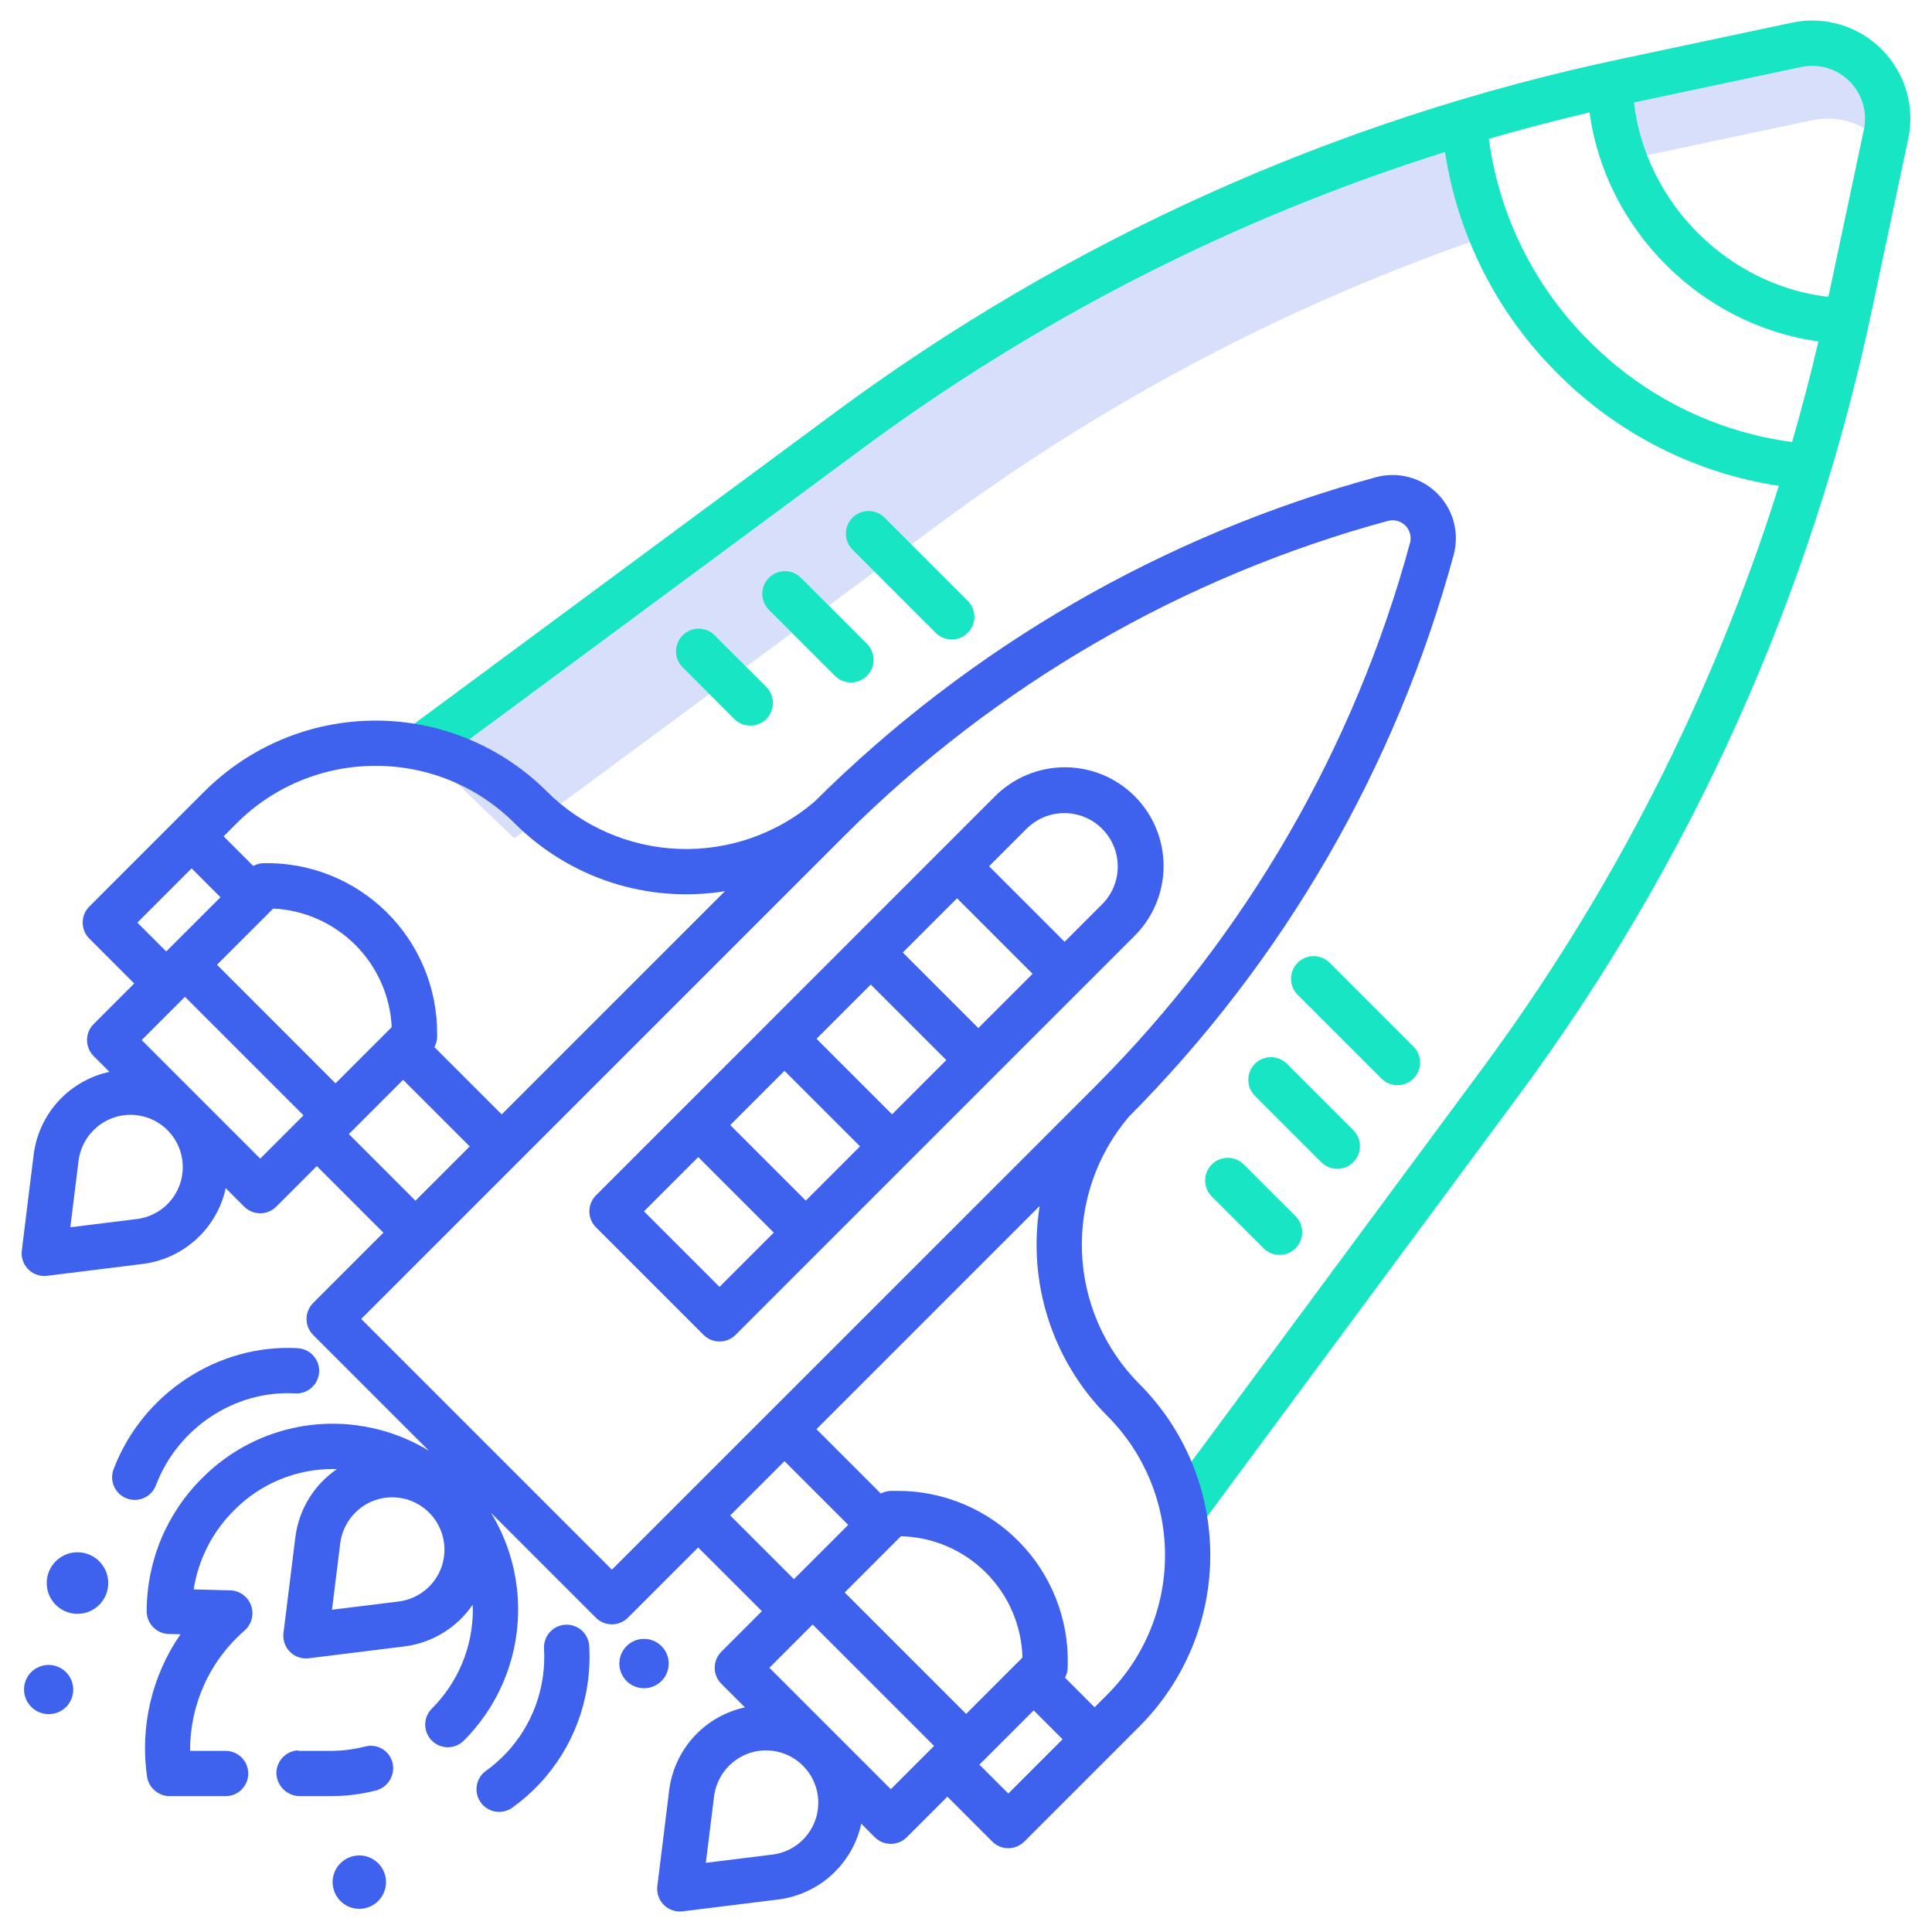
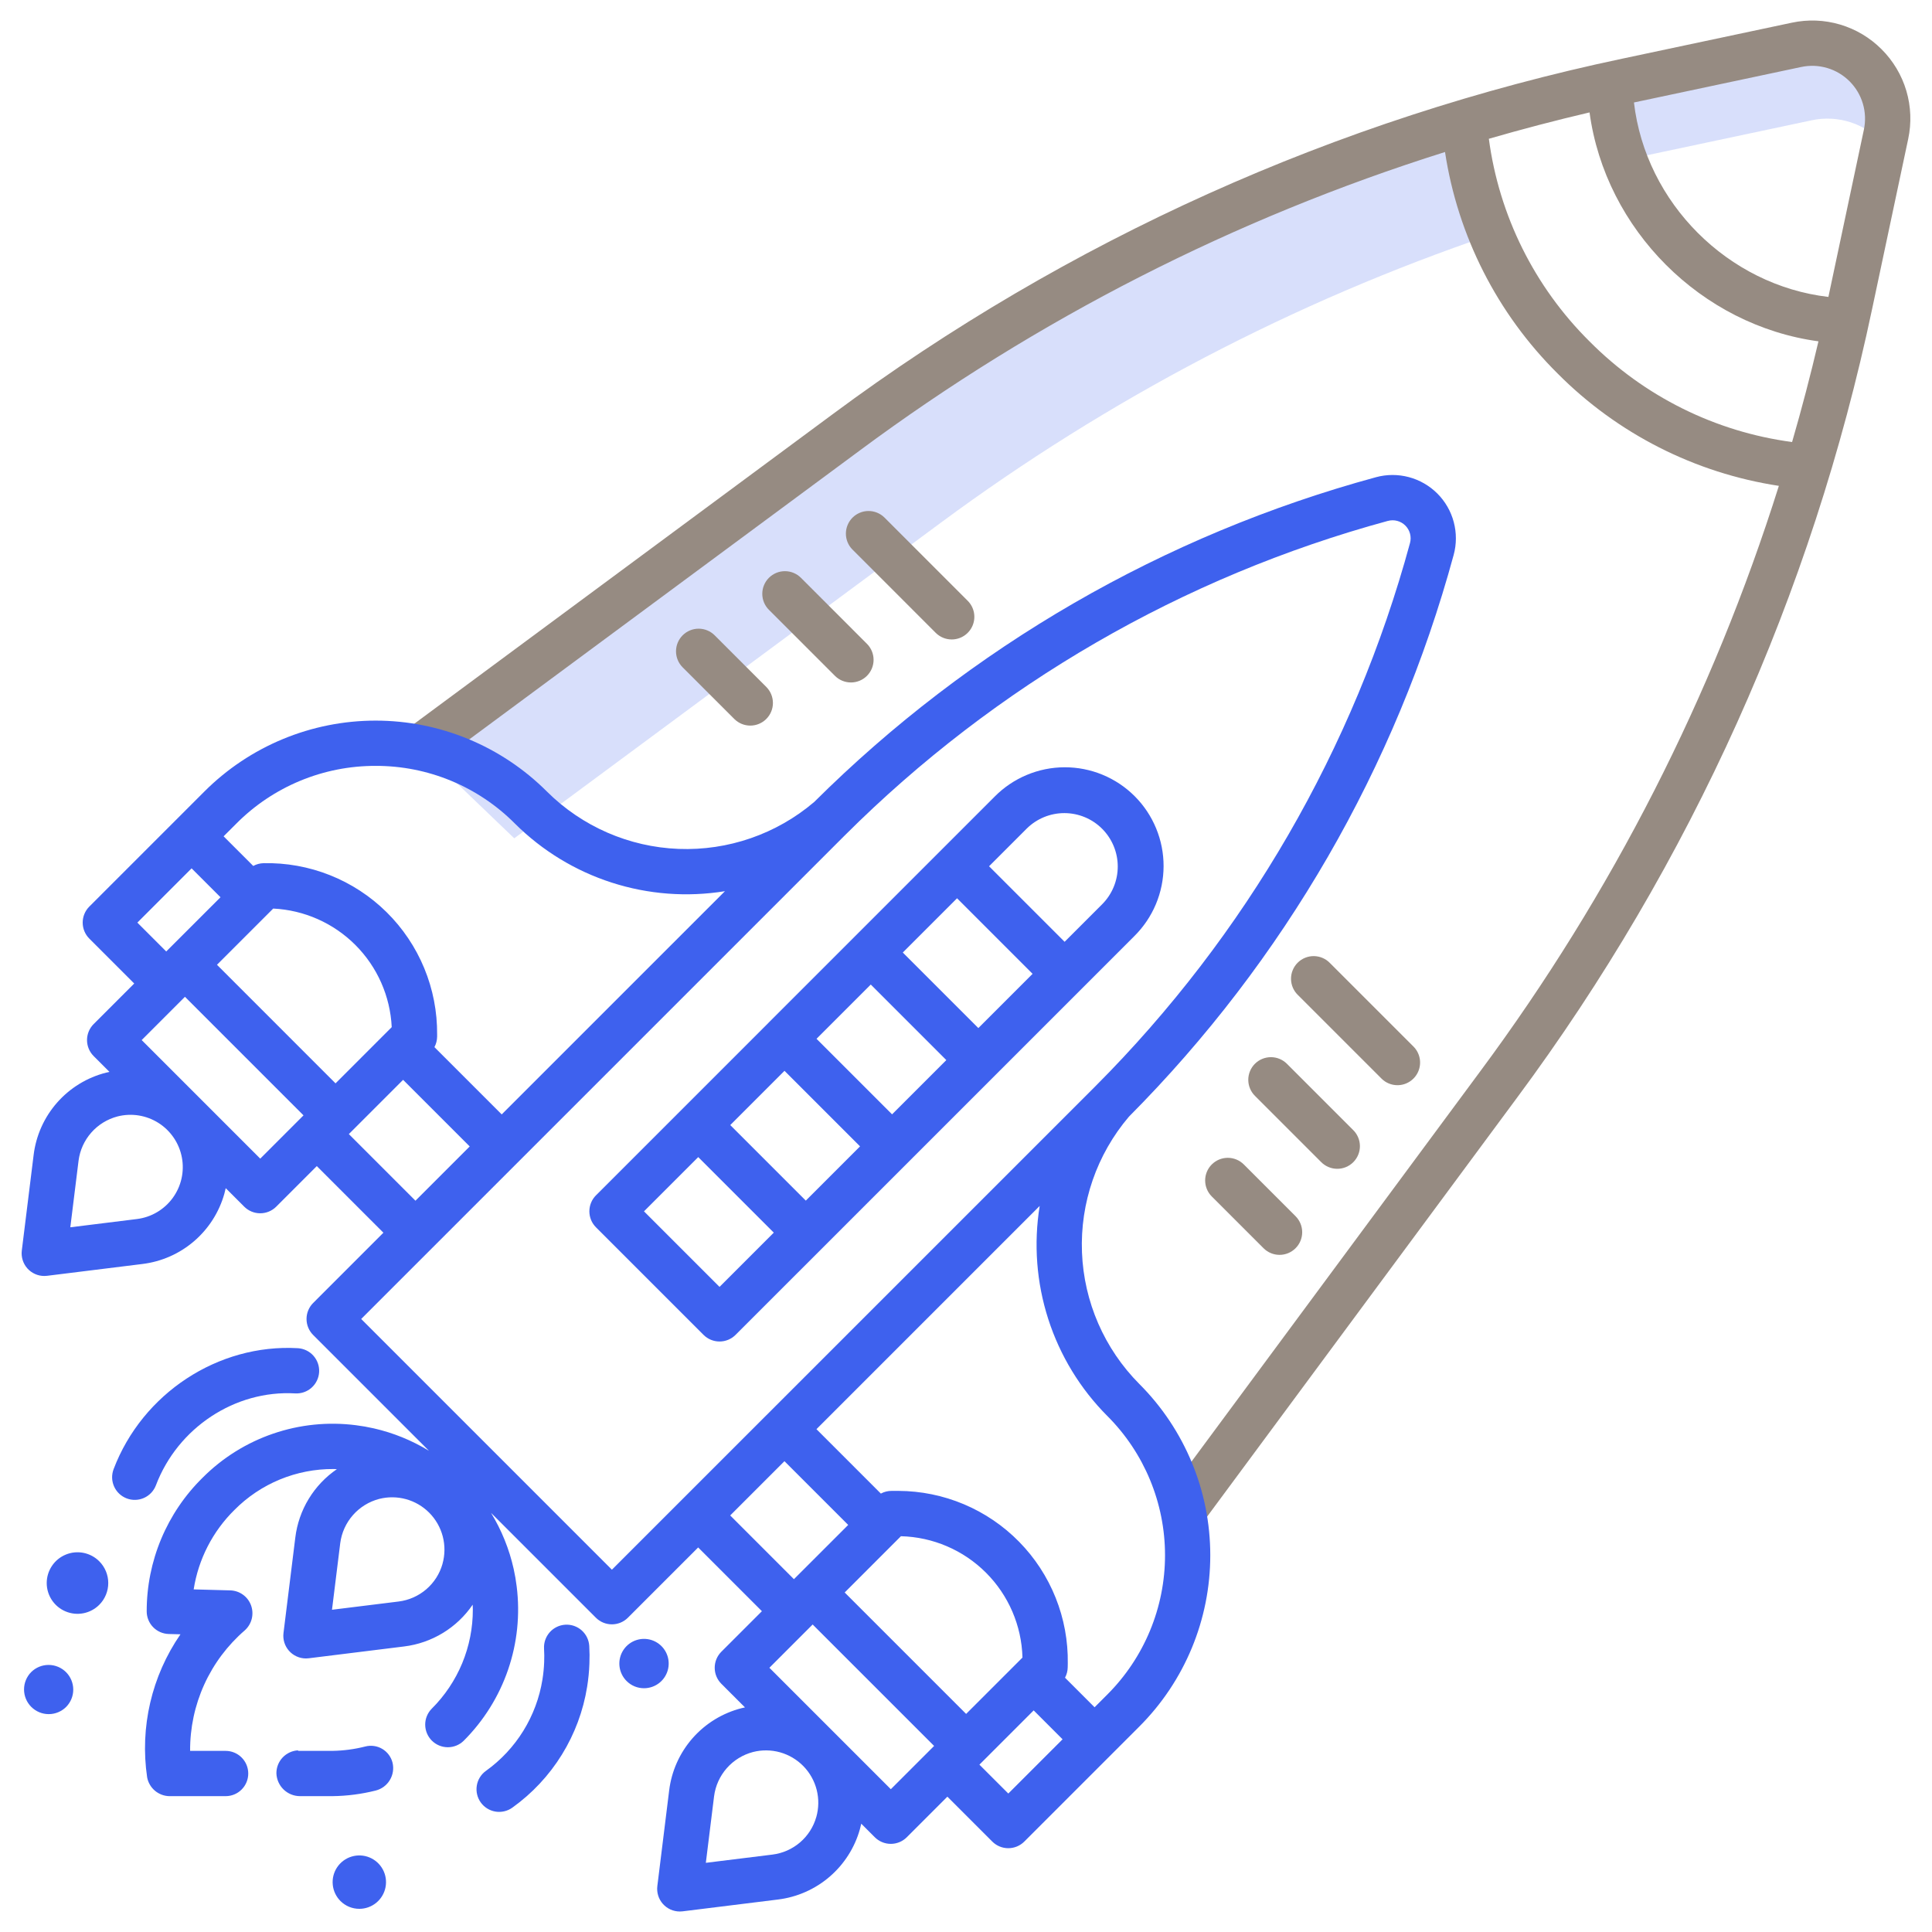
<svg xmlns="http://www.w3.org/2000/svg" viewBox="0 0 144 144" fill="none">
-   <path d="M109.147 9.129C92.574 14.117 76.987 21.93 63.072 32.223L31.297 55.733L38.328 62.483L70.104 38.973C82.593 29.735 96.438 22.49 111.146 17.494C110.037 14.831 109.362 12.007 109.147 9.129V9.129Z" fill="#3E61EE" fill-opacity="0.2" />
-   <path d="M121.12 11.97L121.111 11.928C121.539 11.829 121.969 11.736 122.397 11.646L135.028 8.966C136.004 8.756 137.018 8.81 137.966 9.124C138.913 9.438 139.76 10 140.417 10.751L140.574 10.012C140.769 9.095 140.731 8.144 140.465 7.245C140.199 6.347 139.712 5.529 139.049 4.866C138.386 4.203 137.568 3.716 136.669 3.45C135.771 3.184 134.82 3.146 133.903 3.341L121.272 6.021C120.844 6.111 120.414 6.204 119.986 6.303L119.995 6.345C120.055 8.284 120.436 10.2 121.122 12.015C121.122 12 121.12 11.985 121.12 11.97V11.97Z" fill="#3E61EE" fill-opacity="0.2" />
+   <path d="M109.147 9.13C92.574 14.118 76.987 21.93 63.073 32.223L31.297 55.733L38.329 62.483L70.104 38.973C82.593 29.736 96.438 22.49 111.147 17.494C110.037 14.831 109.362 12.007 109.147 9.13Z" fill="#3E61EE" fill-opacity="0.2" />
+   <path d="M121.12 11.97L121.112 11.928C121.539 11.83 121.97 11.737 122.397 11.647L135.028 8.967C136.004 8.756 137.018 8.811 137.966 9.125C138.914 9.438 139.76 10 140.418 10.752L140.574 10.013C140.769 9.096 140.732 8.145 140.465 7.246C140.199 6.347 139.712 5.529 139.05 4.866C138.387 4.203 137.569 3.717 136.67 3.45C135.771 3.184 134.82 3.147 133.903 3.342L121.272 6.022C120.845 6.112 120.414 6.205 119.987 6.303L119.995 6.345C120.055 8.285 120.436 10.201 121.123 12.015C121.122 12 121.121 11.986 121.12 11.97Z" fill="#3E61EE" fill-opacity="0.2" />
  <path d="M63.709 69.803L57.281 76.231V76.233L44.422 89.092C44.105 89.408 43.928 89.838 43.928 90.285C43.928 90.733 44.105 91.162 44.422 91.478L52.438 99.494C52.754 99.81 53.183 99.988 53.631 99.988C54.078 99.988 54.508 99.81 54.824 99.494L84.541 69.778C85.23 69.096 85.779 68.285 86.154 67.391C86.529 66.496 86.724 65.537 86.727 64.567C86.73 63.597 86.541 62.636 86.171 61.74C85.801 60.843 85.258 60.029 84.572 59.343C83.886 58.657 83.072 58.114 82.175 57.744C81.279 57.374 80.318 57.186 79.348 57.188C78.379 57.191 77.419 57.386 76.525 57.761C75.63 58.136 74.819 58.685 74.137 59.374L63.71 69.801L63.709 69.803ZM71.333 66.952L76.963 72.583L72.92 76.626L67.289 70.996L71.333 66.952ZM70.533 79.013L66.49 83.056L60.859 77.426L64.903 73.382L70.533 79.013ZM60.06 89.487L54.429 83.856L58.471 79.812L64.102 85.443L60.06 89.487ZM53.63 95.917L47.999 90.286L52.042 86.243L57.673 91.873L53.63 95.917ZM76.523 61.761C77.271 61.019 78.282 60.603 79.336 60.604C80.389 60.606 81.4 61.025 82.144 61.77C82.89 62.516 83.309 63.526 83.311 64.579C83.312 65.633 82.897 66.644 82.154 67.392L79.35 70.196L73.719 64.566L76.523 61.761Z" fill="#3E61EE" />
-   <path d="M29.257 131.384C29.204 131.17 29.109 130.969 28.978 130.792C28.847 130.616 28.682 130.467 28.493 130.354C28.303 130.242 28.094 130.168 27.876 130.137C27.658 130.106 27.436 130.119 27.223 130.174C26.422 130.378 25.601 130.487 24.775 130.5H22.218V130.461C21.781 130.484 21.369 130.673 21.067 130.991C20.766 131.309 20.599 131.73 20.6 132.168C20.614 132.625 20.806 133.058 21.134 133.376C21.461 133.694 21.899 133.873 22.356 133.875H24.775C25.866 133.862 26.951 133.722 28.009 133.456C28.447 133.343 28.823 133.062 29.056 132.675C29.29 132.287 29.362 131.824 29.257 131.384V131.384Z" fill="#3E61EE" />
-   <path d="M43.761 125.716C43.853 125.151 43.909 124.581 43.93 124.009C43.949 123.572 43.945 123.126 43.919 122.682C43.906 122.461 43.849 122.244 43.753 122.045C43.656 121.845 43.521 121.667 43.356 121.519C43.19 121.372 42.997 121.259 42.788 121.186C42.578 121.113 42.357 121.083 42.136 121.096C41.914 121.109 41.698 121.165 41.498 121.262C41.299 121.358 41.12 121.493 40.973 121.659C40.826 121.824 40.713 122.017 40.64 122.227C40.567 122.436 40.536 122.658 40.549 122.879C40.569 123.212 40.572 123.547 40.558 123.881C40.542 124.315 40.499 124.749 40.43 125.179C40.213 126.536 39.728 127.837 39.005 129.007C38.282 130.176 37.334 131.19 36.216 131.991C36.036 132.12 35.883 132.284 35.767 132.472C35.65 132.661 35.572 132.87 35.536 133.089C35.501 133.308 35.509 133.532 35.56 133.747C35.611 133.963 35.703 134.166 35.833 134.346C35.962 134.526 36.126 134.679 36.315 134.795C36.503 134.912 36.713 134.99 36.931 135.026C37.15 135.061 37.374 135.053 37.589 135.002C37.805 134.952 38.009 134.859 38.188 134.729C39.667 133.67 40.921 132.328 41.878 130.781C42.834 129.234 43.475 127.512 43.761 125.716V125.716Z" fill="#3E61EE" />
-   <path d="M11.622 110.705C13.249 106.418 17.513 103.598 22.005 103.856C22.452 103.882 22.89 103.729 23.224 103.431C23.558 103.133 23.76 102.714 23.786 102.267C23.811 101.82 23.658 101.382 23.36 101.048C23.062 100.714 22.643 100.512 22.197 100.487C16.253 100.149 10.611 103.858 8.466 109.507C8.388 109.714 8.351 109.935 8.357 110.156C8.364 110.378 8.414 110.596 8.505 110.798C8.596 111 8.726 111.182 8.887 111.334C9.048 111.486 9.238 111.605 9.445 111.684C9.652 111.762 9.873 111.799 10.094 111.793C10.316 111.786 10.534 111.736 10.736 111.645C10.938 111.554 11.12 111.424 11.272 111.263C11.424 111.102 11.543 110.912 11.622 110.705V110.705Z" fill="#3E61EE" />
-   <path d="M26.781 142.273C27.241 142.273 27.687 142.113 28.043 141.821C28.399 141.529 28.643 141.122 28.733 140.671C28.822 140.219 28.753 139.751 28.536 139.345C28.319 138.939 27.967 138.62 27.542 138.444C27.117 138.268 26.643 138.245 26.203 138.379C25.762 138.513 25.382 138.795 25.126 139.178C24.87 139.561 24.755 140.02 24.801 140.479C24.846 140.937 25.049 141.365 25.375 141.69C25.559 141.875 25.778 142.022 26.02 142.122C26.261 142.222 26.52 142.273 26.781 142.273V142.273Z" fill="#3E61EE" />
-   <path d="M7.398 116.37C7.078 116.049 6.669 115.83 6.224 115.742C5.779 115.653 5.318 115.699 4.899 115.872C4.479 116.046 4.121 116.34 3.869 116.717C3.617 117.094 3.482 117.538 3.482 117.992C3.482 118.445 3.617 118.889 3.869 119.266C4.121 119.643 4.479 119.937 4.899 120.111C5.318 120.285 5.779 120.33 6.224 120.241C6.669 120.153 7.078 119.934 7.398 119.614C7.828 119.183 8.069 118.6 8.069 117.992C8.069 117.384 7.828 116.8 7.398 116.37V116.37Z" fill="#3E61EE" />
-   <path d="M2.331 124.622C1.986 124.967 1.792 125.434 1.792 125.922C1.792 126.41 1.986 126.878 2.331 127.223C2.676 127.568 3.143 127.761 3.631 127.761C4.119 127.761 4.587 127.568 4.932 127.223L4.935 127.22C5.274 126.873 5.462 126.407 5.459 125.922C5.456 125.438 5.262 124.974 4.919 124.631C4.576 124.289 4.112 124.096 3.627 124.094C3.142 124.092 2.676 124.282 2.331 124.622V124.622Z" fill="#3E61EE" />
-   <path d="M48.001 125.831C48.427 125.831 48.839 125.684 49.168 125.413C49.497 125.143 49.722 124.768 49.805 124.35C49.888 123.933 49.824 123.5 49.623 123.124C49.422 122.749 49.097 122.455 48.704 122.292C48.311 122.13 47.873 122.109 47.466 122.232C47.059 122.356 46.707 122.617 46.471 122.971C46.235 123.326 46.129 123.75 46.171 124.174C46.213 124.597 46.401 124.993 46.702 125.294C46.873 125.465 47.075 125.6 47.298 125.692C47.521 125.785 47.76 125.832 48.001 125.831V125.831Z" fill="#3E61EE" />
-   <path d="M140.243 3.673C139.382 2.81 138.319 2.176 137.151 1.83C135.982 1.483 134.745 1.436 133.554 1.691L120.922 4.371C99.624 8.858 79.547 17.897 62.069 30.867L30.23 54.422L32.238 57.135L64.075 33.582C77.277 23.786 92.022 16.265 107.702 11.33C108.656 17.586 111.595 23.371 116.085 27.83C120.545 32.321 126.329 35.26 132.586 36.213C127.651 51.893 120.131 66.639 110.335 79.84L86.782 111.677L89.495 113.684L113.048 81.847C126.019 64.368 135.057 44.292 139.544 22.994L142.224 10.362C142.48 9.17 142.432 7.934 142.086 6.765C141.74 5.597 141.106 4.534 140.243 3.673V3.673ZM133.572 32.946C127.847 32.184 122.537 29.545 118.472 25.444C114.37 21.378 111.732 16.068 110.969 10.344C113.447 9.627 115.949 8.971 118.475 8.379C119.658 17.114 126.802 24.258 135.536 25.441C134.944 27.967 134.289 30.469 133.572 32.946ZM138.923 9.661L136.277 22.131C128.793 21.262 122.653 15.122 121.785 7.638L134.254 4.992C134.896 4.856 135.562 4.882 136.191 5.069C136.819 5.255 137.392 5.596 137.856 6.06C138.319 6.524 138.66 7.096 138.846 7.725C139.033 8.354 139.059 9.019 138.923 9.661V9.661Z" fill="#17E5C3" />
-   <path d="M90.318 86.791C90.002 87.108 89.824 87.537 89.824 87.984C89.824 88.432 90.002 88.861 90.318 89.178L94.176 93.035C94.493 93.352 94.922 93.53 95.37 93.53C95.817 93.53 96.246 93.352 96.563 93.036C96.879 92.719 97.057 92.29 97.057 91.842C97.057 91.395 96.879 90.966 96.563 90.649L92.705 86.791C92.548 86.635 92.362 86.51 92.158 86.425C91.953 86.341 91.733 86.297 91.512 86.297C91.29 86.297 91.071 86.341 90.866 86.425C90.661 86.51 90.475 86.635 90.318 86.791V86.791Z" fill="#17E5C3" />
-   <path d="M93.533 79.289C93.377 79.446 93.252 79.632 93.168 79.837C93.083 80.041 93.039 80.261 93.039 80.483C93.039 80.704 93.083 80.924 93.168 81.128C93.252 81.333 93.377 81.519 93.533 81.676L98.463 86.606C98.619 86.766 98.805 86.893 99.011 86.981C99.217 87.069 99.438 87.115 99.661 87.116C99.885 87.118 100.106 87.075 100.313 86.99C100.52 86.905 100.708 86.78 100.866 86.622C101.024 86.464 101.149 86.276 101.234 86.069C101.319 85.862 101.362 85.641 101.36 85.417C101.359 85.194 101.313 84.972 101.225 84.767C101.137 84.561 101.01 84.375 100.85 84.219L95.92 79.289C95.603 78.973 95.174 78.795 94.727 78.795C94.279 78.795 93.85 78.973 93.533 79.289V79.289Z" fill="#17E5C3" />
-   <path d="M104.158 80.884C104.492 80.884 104.818 80.785 105.095 80.599C105.373 80.414 105.589 80.15 105.717 79.842C105.844 79.534 105.878 79.195 105.813 78.867C105.748 78.54 105.587 78.239 105.351 78.003L99.135 71.788C98.98 71.624 98.794 71.494 98.587 71.404C98.381 71.314 98.159 71.266 97.933 71.263C97.708 71.26 97.485 71.302 97.276 71.387C97.067 71.472 96.878 71.598 96.719 71.757C96.559 71.916 96.434 72.106 96.349 72.315C96.264 72.523 96.222 72.747 96.225 72.972C96.228 73.197 96.276 73.42 96.366 73.626C96.456 73.832 96.587 74.019 96.75 74.174L102.966 80.389C103.122 80.546 103.308 80.671 103.512 80.755C103.717 80.84 103.936 80.884 104.158 80.884Z" fill="#17E5C3" />
-   <path d="M50.881 47.353C50.565 47.669 50.387 48.098 50.387 48.546C50.387 48.993 50.565 49.423 50.881 49.739L54.739 53.597C55.056 53.909 55.484 54.084 55.929 54.082C56.375 54.08 56.801 53.902 57.116 53.587C57.431 53.272 57.608 52.846 57.61 52.401C57.612 51.956 57.438 51.528 57.125 51.211L53.267 47.353C52.951 47.036 52.522 46.858 52.074 46.858C51.627 46.858 51.197 47.036 50.881 47.353V47.353Z" fill="#17E5C3" />
-   <path d="M57.311 43.066C56.994 43.383 56.816 43.812 56.816 44.259C56.816 44.707 56.994 45.136 57.311 45.452L62.241 50.382C62.558 50.695 62.986 50.869 63.431 50.867C63.876 50.865 64.303 50.687 64.617 50.373C64.932 50.058 65.11 49.631 65.112 49.186C65.113 48.741 64.939 48.313 64.627 47.996L59.697 43.066C59.381 42.75 58.951 42.572 58.504 42.572C58.056 42.572 57.627 42.75 57.311 43.066Z" fill="#17E5C3" />
-   <path d="M70.936 47.662C71.269 47.662 71.596 47.563 71.873 47.377C72.15 47.192 72.367 46.928 72.495 46.62C72.622 46.312 72.656 45.972 72.591 45.645C72.525 45.318 72.365 45.017 72.129 44.781L65.913 38.566C65.595 38.256 65.168 38.084 64.725 38.087C64.281 38.09 63.857 38.268 63.543 38.582C63.229 38.895 63.052 39.32 63.049 39.764C63.046 40.207 63.218 40.634 63.527 40.952L69.743 47.167C69.899 47.324 70.085 47.449 70.29 47.534C70.495 47.618 70.714 47.662 70.936 47.662V47.662Z" fill="#17E5C3" />
-   <path d="M3.3 95.103C3.369 95.103 3.438 95.099 3.507 95.091L10.618 94.21C12.038 94.036 13.375 93.446 14.46 92.515C15.546 91.584 16.333 90.353 16.721 88.976C16.761 88.838 16.794 88.699 16.824 88.559L18.203 89.937C18.519 90.253 18.948 90.431 19.396 90.431C19.843 90.431 20.272 90.253 20.589 89.937L23.612 86.913L28.577 91.878L23.341 97.115C23.025 97.432 22.847 97.861 22.847 98.309C22.847 98.756 23.025 99.185 23.341 99.502L31.972 108.133C30.701 107.357 29.313 106.793 27.861 106.462C27.412 106.36 26.962 106.281 26.527 106.226C24.45 105.961 22.34 106.176 20.359 106.854C18.378 107.532 16.579 108.656 15.101 110.139C13.779 111.439 12.73 112.99 12.014 114.7C11.299 116.411 10.932 118.247 10.934 120.101C10.934 120.541 11.106 120.964 11.413 121.279C11.72 121.594 12.139 121.777 12.579 121.788L13.451 121.81C11.302 124.924 10.415 128.736 10.968 132.478C11.042 132.865 11.247 133.215 11.548 133.469C11.849 133.723 12.229 133.866 12.623 133.875H16.816C17.264 133.875 17.693 133.697 18.009 133.381C18.326 133.064 18.503 132.635 18.503 132.187C18.503 131.74 18.326 131.311 18.009 130.994C17.693 130.678 17.264 130.5 16.816 130.5H14.17C14.159 128.797 14.517 127.112 15.22 125.562C15.923 124.011 16.955 122.632 18.243 121.519C18.498 121.291 18.679 120.991 18.763 120.66C18.846 120.328 18.829 119.979 18.713 119.657C18.597 119.338 18.389 119.06 18.113 118.86C17.838 118.661 17.509 118.548 17.17 118.538L14.435 118.463C14.788 116.213 15.855 114.135 17.479 112.537C18.445 111.564 19.595 110.794 20.863 110.271C22.13 109.748 23.489 109.483 24.86 109.492C24.944 109.492 25.026 109.499 25.11 109.501C24.26 110.082 23.544 110.838 23.009 111.718C22.474 112.598 22.134 113.582 22.01 114.605L21.13 121.715C21.1 121.953 21.122 122.193 21.192 122.422C21.263 122.65 21.382 122.861 21.54 123.04C21.698 123.219 21.893 123.363 22.111 123.461C22.329 123.559 22.565 123.61 22.804 123.61C22.874 123.61 22.943 123.606 23.012 123.597L30.123 122.717C31.147 122.591 32.132 122.248 33.013 121.711C33.893 121.174 34.649 120.456 35.231 119.604C35.235 119.721 35.242 119.839 35.242 119.957C35.246 121.332 34.977 122.694 34.451 123.964C33.924 125.235 33.152 126.388 32.177 127.358C31.864 127.675 31.69 128.103 31.692 128.548C31.694 128.993 31.872 129.42 32.186 129.734C32.501 130.049 32.928 130.227 33.373 130.229C33.818 130.23 34.246 130.056 34.563 129.744C36.054 128.255 37.185 126.444 37.869 124.451C38.553 122.457 38.773 120.334 38.51 118.242C38.458 117.809 38.383 117.369 38.285 116.933C37.956 115.459 37.386 114.049 36.599 112.76L44.414 120.575C44.73 120.891 45.16 121.069 45.607 121.069C46.054 121.069 46.484 120.891 46.8 120.575L52.037 115.338L56.788 120.088L53.764 123.112C53.448 123.428 53.27 123.857 53.27 124.305C53.27 124.752 53.448 125.182 53.764 125.498L55.526 127.26C55.445 127.278 55.363 127.294 55.282 127.315C53.865 127.673 52.589 128.453 51.623 129.551C50.658 130.649 50.047 132.014 49.873 133.466L48.994 140.577C48.965 140.814 48.986 141.055 49.057 141.283C49.127 141.512 49.246 141.723 49.404 141.902C49.563 142.081 49.757 142.224 49.975 142.323C50.193 142.421 50.429 142.472 50.669 142.472C50.738 142.472 50.807 142.468 50.876 142.459L57.987 141.579C59.407 141.404 60.744 140.815 61.83 139.884C62.915 138.952 63.702 137.721 64.09 136.345C64.13 136.207 64.163 136.067 64.193 135.928L65.202 136.936C65.518 137.253 65.948 137.43 66.395 137.43C66.843 137.43 67.272 137.253 67.588 136.936L70.612 133.913L73.959 137.26C74.275 137.576 74.704 137.754 75.152 137.754C75.599 137.754 76.028 137.576 76.345 137.26L84.918 128.686C88.305 125.3 90.207 120.707 90.207 115.919C90.207 111.13 88.305 106.537 84.918 103.151C82.314 100.533 80.788 97.032 80.644 93.343C80.501 89.653 81.749 86.044 84.142 83.231C95.703 71.607 104.044 57.178 108.348 41.358C108.566 40.556 108.568 39.711 108.354 38.908C108.141 38.105 107.719 37.373 107.131 36.785C106.543 36.197 105.811 35.775 105.008 35.562C104.205 35.348 103.36 35.35 102.558 35.568C86.738 39.872 72.308 48.213 60.684 59.775C57.872 62.167 54.263 63.415 50.573 63.271C46.883 63.127 43.382 61.602 40.765 58.997C37.379 55.611 32.786 53.709 27.997 53.709C23.209 53.709 18.616 55.611 15.23 58.997L6.657 67.571C6.34 67.887 6.163 68.316 6.163 68.764C6.163 69.211 6.34 69.641 6.657 69.957L10.004 73.304L6.981 76.327C6.664 76.644 6.486 77.073 6.486 77.521C6.486 77.968 6.664 78.397 6.981 78.714L8.159 79.892C8.077 79.91 7.995 79.926 7.915 79.947C6.497 80.305 5.221 81.084 4.255 82.182C3.29 83.281 2.679 84.646 2.505 86.097L1.625 93.208C1.596 93.446 1.617 93.686 1.688 93.915C1.759 94.143 1.877 94.354 2.035 94.533C2.194 94.712 2.388 94.856 2.606 94.954C2.824 95.052 3.061 95.103 3.3 95.103V95.103ZM60.843 135.424C60.635 136.162 60.213 136.822 59.631 137.321C59.049 137.82 58.332 138.136 57.571 138.229L52.609 138.844L53.223 133.882C53.323 133.106 53.653 132.377 54.169 131.79C54.687 131.202 55.367 130.782 56.124 130.584C56.788 130.415 57.485 130.423 58.145 130.609C58.805 130.794 59.404 131.15 59.883 131.641C60.361 132.132 60.702 132.74 60.871 133.404C61.039 134.068 61.03 134.765 60.844 135.425L60.843 135.424ZM19.397 86.357L10.56 77.52L13.785 74.295L22.622 83.132L19.397 86.357ZM20.363 67.719C22.67 67.83 24.854 68.797 26.487 70.431C28.12 72.065 29.086 74.249 29.197 76.556L25.009 80.747L16.172 71.908L20.363 67.719ZM26.001 84.528L30.045 80.484L35.01 85.448L30.966 89.494L26.001 84.528ZM32.982 116.562C32.773 117.3 32.352 117.96 31.769 118.459C31.187 118.958 30.47 119.274 29.709 119.367L24.745 119.981L25.359 115.02C25.459 114.243 25.789 113.514 26.306 112.927C26.823 112.339 27.503 111.919 28.26 111.721C28.916 111.553 29.605 111.559 30.258 111.738C30.911 111.917 31.506 112.263 31.985 112.741C32.475 113.232 32.826 113.845 33.001 114.516C33.175 115.188 33.169 115.894 32.98 116.561L32.982 116.562ZM54.425 112.951L58.469 108.907L63.22 113.658L59.175 117.703L54.425 112.951ZM72.009 127.745L62.958 118.694L67.15 114.501C69.532 114.56 71.8 115.531 73.485 117.214C75.171 118.898 76.146 121.164 76.209 123.545L72.009 127.745ZM66.397 133.357L57.346 124.305L60.571 121.08L69.623 130.131L66.397 133.357ZM75.154 133.68L73 131.527L77.044 127.483L79.198 129.636L75.154 133.68ZM82.534 105.538C85.287 108.291 86.834 112.025 86.834 115.919C86.834 119.812 85.287 123.546 82.534 126.3L81.584 127.25L79.38 125.046C79.508 124.808 79.577 124.543 79.581 124.273L79.586 123.985C79.612 122.309 79.305 120.644 78.682 119.087C78.06 117.53 77.135 116.113 75.96 114.916C74.786 113.719 73.386 112.768 71.841 112.117C70.296 111.465 68.637 111.127 66.96 111.122H66.46C66.179 111.119 65.901 111.188 65.654 111.323L60.854 106.522L77.492 89.883C77.036 92.705 77.255 95.595 78.131 98.316C79.007 101.037 80.515 103.512 82.533 105.537L82.534 105.538ZM103.445 38.825C103.673 38.763 103.914 38.763 104.142 38.824C104.371 38.885 104.579 39.005 104.747 39.172C104.914 39.34 105.034 39.548 105.095 39.777C105.156 40.005 105.155 40.246 105.093 40.474C100.933 55.77 92.858 69.717 81.665 80.941L81.663 80.939C81.656 80.946 81.65 80.954 81.644 80.962C81.63 80.975 81.618 80.989 81.605 81.001L45.608 116.995L26.921 98.308L62.916 62.314C62.929 62.301 62.942 62.289 62.955 62.276L62.979 62.256L62.977 62.254C74.201 51.061 88.148 42.985 103.444 38.824L103.445 38.825ZM27.998 57.084C29.927 57.078 31.837 57.456 33.619 58.194C35.401 58.932 37.019 60.016 38.379 61.384C40.404 63.401 42.879 64.91 45.6 65.786C48.322 66.662 51.212 66.88 54.033 66.424L37.395 83.062L32.38 78.047C32.509 77.805 32.578 77.536 32.581 77.263V77.109C32.595 75.413 32.269 73.731 31.621 72.163C30.973 70.595 30.017 69.174 28.809 67.983C27.602 66.791 26.167 65.855 24.59 65.228C23.014 64.602 21.328 64.299 19.632 64.337C19.367 64.345 19.108 64.416 18.876 64.543L16.666 62.334L17.617 61.383C18.977 60.016 20.595 58.932 22.377 58.194C24.159 57.456 26.069 57.078 27.998 57.084V57.084ZM10.238 68.766L14.281 64.722L16.435 66.875L12.39 70.917L10.238 68.766ZM5.855 86.512C5.954 85.736 6.284 85.007 6.801 84.42C7.317 83.832 7.998 83.412 8.755 83.214C9.271 83.081 9.809 83.056 10.336 83.14C10.862 83.223 11.366 83.414 11.816 83.7C12.266 83.986 12.652 84.361 12.951 84.802C13.25 85.243 13.456 85.741 13.555 86.265C13.654 86.789 13.645 87.327 13.528 87.847C13.411 88.367 13.188 88.858 12.874 89.288C12.56 89.719 12.161 90.081 11.701 90.351C11.242 90.621 10.732 90.794 10.203 90.86L5.241 91.474L5.855 86.512Z" fill="#3E61EE" />
+   <path d="M29.258 131.383C29.205 131.17 29.11 130.969 28.979 130.792C28.848 130.615 28.683 130.466 28.494 130.354C28.304 130.241 28.095 130.167 27.877 130.137C27.659 130.106 27.437 130.118 27.224 130.174C26.424 130.378 25.602 130.487 24.776 130.499H22.219V130.461C21.782 130.483 21.37 130.673 21.068 130.991C20.767 131.308 20.6 131.73 20.601 132.168C20.616 132.624 20.807 133.057 21.134 133.375C21.462 133.694 21.9 133.872 22.357 133.874H24.776C25.867 133.862 26.952 133.721 28.01 133.455C28.448 133.342 28.824 133.062 29.057 132.674C29.291 132.287 29.363 131.823 29.258 131.383Z" fill="#3E61EE" />
+   <path d="M43.763 125.716C43.854 125.151 43.91 124.581 43.931 124.009C43.95 123.572 43.946 123.126 43.92 122.682C43.907 122.461 43.85 122.244 43.754 122.045C43.657 121.845 43.522 121.667 43.357 121.519C43.191 121.372 42.998 121.259 42.789 121.186C42.579 121.113 42.358 121.083 42.137 121.096C41.915 121.109 41.699 121.165 41.499 121.262C41.3 121.358 41.121 121.493 40.974 121.659C40.827 121.824 40.714 122.017 40.641 122.227C40.568 122.436 40.537 122.658 40.55 122.879C40.57 123.212 40.573 123.547 40.559 123.881C40.543 124.315 40.5 124.749 40.431 125.179C40.214 126.536 39.729 127.837 39.006 129.007C38.283 130.176 37.335 131.19 36.217 131.991C36.037 132.12 35.885 132.284 35.768 132.472C35.651 132.661 35.573 132.87 35.538 133.089C35.502 133.308 35.51 133.532 35.561 133.747C35.611 133.963 35.704 134.166 35.834 134.346C35.963 134.526 36.127 134.679 36.316 134.795C36.504 134.912 36.714 134.99 36.932 135.026C37.151 135.061 37.375 135.053 37.59 135.002C37.806 134.952 38.01 134.859 38.19 134.729C39.668 133.67 40.922 132.328 41.879 130.781C42.835 129.234 43.476 127.512 43.763 125.716Z" fill="#3E61EE" />
+   <path d="M11.622 110.704C13.249 106.417 17.513 103.597 22.005 103.856C22.452 103.881 22.89 103.728 23.224 103.43C23.558 103.132 23.76 102.714 23.786 102.267C23.811 101.82 23.658 101.381 23.36 101.047C23.062 100.713 22.643 100.512 22.197 100.486C16.253 100.149 10.611 103.857 8.466 109.506C8.388 109.714 8.351 109.934 8.357 110.156C8.364 110.377 8.414 110.595 8.505 110.797C8.596 111 8.726 111.182 8.887 111.334C9.048 111.486 9.238 111.604 9.445 111.683C9.652 111.762 9.873 111.799 10.094 111.792C10.316 111.786 10.534 111.735 10.736 111.645C10.938 111.554 11.12 111.424 11.272 111.263C11.424 111.101 11.543 110.912 11.622 110.704Z" fill="#3E61EE" />
+   <path d="M26.782 142.273C27.242 142.273 27.688 142.113 28.044 141.821C28.4 141.529 28.644 141.122 28.733 140.671C28.823 140.219 28.754 139.751 28.537 139.345C28.32 138.939 27.968 138.62 27.543 138.444C27.118 138.268 26.644 138.245 26.204 138.379C25.763 138.513 25.383 138.795 25.127 139.178C24.871 139.561 24.756 140.02 24.802 140.479C24.847 140.937 25.05 141.365 25.375 141.69C25.56 141.875 25.779 142.022 26.02 142.122C26.262 142.222 26.52 142.273 26.782 142.273Z" fill="#3E61EE" />
+   <path d="M7.398 116.369C7.078 116.048 6.669 115.83 6.224 115.741C5.779 115.653 5.318 115.698 4.899 115.872C4.479 116.045 4.121 116.339 3.869 116.717C3.617 117.094 3.482 117.537 3.482 117.991C3.482 118.445 3.617 118.888 3.869 119.266C4.121 119.643 4.479 119.937 4.899 120.11C5.318 120.284 5.779 120.329 6.224 120.241C6.669 120.152 7.078 119.934 7.398 119.613C7.828 119.183 8.069 118.599 8.069 117.991C8.069 117.383 7.828 116.8 7.398 116.369Z" fill="#3E61EE" />
+   <path d="M2.331 124.621C1.986 124.966 1.792 125.434 1.792 125.922C1.792 126.409 1.986 126.877 2.331 127.222C2.676 127.567 3.144 127.761 3.632 127.761C4.119 127.761 4.587 127.567 4.932 127.222L4.935 127.219C5.274 126.873 5.463 126.407 5.46 125.922C5.457 125.437 5.263 124.973 4.92 124.631C4.576 124.289 4.112 124.096 3.627 124.094C3.143 124.092 2.677 124.281 2.331 124.621Z" fill="#3E61EE" />
+   <path d="M48.001 125.831C48.427 125.831 48.839 125.683 49.168 125.413C49.497 125.143 49.722 124.767 49.805 124.35C49.888 123.932 49.824 123.499 49.623 123.124C49.422 122.749 49.097 122.455 48.704 122.292C48.311 122.129 47.873 122.108 47.466 122.232C47.059 122.356 46.707 122.617 46.471 122.971C46.235 123.325 46.129 123.75 46.171 124.173C46.213 124.597 46.401 124.993 46.702 125.293C46.873 125.464 47.075 125.6 47.298 125.692C47.521 125.784 47.76 125.831 48.001 125.831Z" fill="#3E61EE" />
+   <path d="M140.243 3.673C139.383 2.81 138.32 2.176 137.151 1.83C135.983 1.483 134.746 1.436 133.554 1.691L120.922 4.371C99.624 8.858 79.548 17.897 62.069 30.867L30.231 54.422L32.238 57.135L64.076 33.582C77.277 23.786 92.022 16.265 107.703 11.33C108.656 17.586 111.595 23.371 116.086 27.83C120.545 32.321 126.33 35.26 132.586 36.213C127.651 51.893 120.131 66.639 110.336 79.84L86.782 111.677L89.495 113.684L113.049 81.847C126.019 64.368 135.058 44.292 139.544 22.994L142.225 10.362C142.48 9.17 142.433 7.934 142.087 6.765C141.74 5.597 141.106 4.534 140.243 3.673ZM133.572 32.946C127.848 32.184 122.538 29.545 118.472 25.444C114.371 21.378 111.733 16.068 110.97 10.344C113.447 9.627 115.949 8.971 118.475 8.379C119.658 17.114 126.802 24.258 135.537 25.441C134.945 27.967 134.29 30.469 133.572 32.946ZM138.924 9.661L136.278 22.131C128.794 21.262 122.653 15.122 121.785 7.638L134.255 4.992C134.897 4.856 135.562 4.882 136.191 5.069C136.82 5.255 137.392 5.596 137.856 6.06C138.32 6.524 138.661 7.096 138.847 7.725C139.033 8.354 139.06 9.019 138.924 9.661V9.661Z" fill="#968B82" />
+   <path d="M90.319 86.791C90.002 87.108 89.825 87.537 89.825 87.984C89.825 88.432 90.002 88.861 90.319 89.178L94.177 93.035C94.493 93.352 94.922 93.53 95.37 93.53C95.818 93.53 96.247 93.352 96.563 93.036C96.88 92.719 97.058 92.29 97.058 91.842C97.058 91.395 96.88 90.966 96.564 90.649L92.706 86.791C92.549 86.635 92.363 86.51 92.158 86.425C91.953 86.341 91.734 86.297 91.512 86.297C91.291 86.297 91.071 86.341 90.866 86.425C90.662 86.51 90.476 86.635 90.319 86.791Z" fill="#968B82" />
+   <path d="M93.533 79.289C93.377 79.446 93.252 79.632 93.168 79.837C93.083 80.041 93.039 80.261 93.039 80.483C93.039 80.704 93.083 80.924 93.168 81.128C93.252 81.333 93.377 81.519 93.533 81.676L98.463 86.606C98.619 86.766 98.805 86.893 99.011 86.981C99.217 87.069 99.438 87.115 99.661 87.116C99.885 87.118 100.106 87.075 100.313 86.99C100.52 86.905 100.708 86.78 100.866 86.622C101.024 86.464 101.149 86.276 101.234 86.069C101.319 85.862 101.362 85.641 101.36 85.417C101.359 85.194 101.313 84.972 101.225 84.767C101.137 84.561 101.01 84.375 100.85 84.219L95.92 79.289C95.603 78.973 95.174 78.795 94.727 78.795C94.279 78.795 93.85 78.973 93.533 79.289Z" fill="#968B82" />
+   <path d="M104.158 80.884C104.492 80.884 104.818 80.785 105.095 80.599C105.373 80.414 105.589 80.15 105.717 79.842C105.844 79.534 105.878 79.195 105.813 78.867C105.748 78.54 105.587 78.239 105.351 78.003L99.135 71.788C98.98 71.624 98.794 71.494 98.587 71.404C98.381 71.314 98.159 71.266 97.933 71.263C97.708 71.26 97.485 71.302 97.276 71.387C97.067 71.472 96.878 71.598 96.719 71.757C96.559 71.916 96.434 72.106 96.349 72.315C96.264 72.523 96.222 72.747 96.225 72.972C96.228 73.197 96.276 73.42 96.366 73.626C96.456 73.832 96.587 74.019 96.75 74.174L102.966 80.389C103.122 80.546 103.308 80.671 103.512 80.755C103.717 80.84 103.936 80.884 104.158 80.884Z" fill="#968B82" />
+   <path d="M50.88 47.353C50.564 47.669 50.386 48.098 50.386 48.546C50.386 48.993 50.564 49.423 50.88 49.739L54.739 53.597C55.056 53.909 55.484 54.084 55.929 54.082C56.374 54.08 56.801 53.902 57.115 53.587C57.43 53.272 57.608 52.846 57.609 52.401C57.611 51.956 57.437 51.528 57.125 51.211L53.267 47.353C52.95 47.036 52.521 46.858 52.074 46.858C51.626 46.858 51.197 47.036 50.88 47.353Z" fill="#968B82" />
+   <path d="M57.311 43.066C56.994 43.383 56.816 43.812 56.816 44.26C56.816 44.707 56.994 45.136 57.311 45.453L62.241 50.383C62.558 50.695 62.986 50.869 63.431 50.867C63.876 50.865 64.303 50.688 64.617 50.373C64.932 50.058 65.11 49.632 65.112 49.187C65.113 48.741 64.939 48.313 64.627 47.996L59.697 43.066C59.381 42.75 58.951 42.572 58.504 42.572C58.056 42.572 57.627 42.75 57.311 43.066Z" fill="#968B82" />
+   <path d="M70.935 47.661C71.269 47.661 71.595 47.562 71.873 47.377C72.15 47.191 72.366 46.928 72.494 46.619C72.622 46.311 72.655 45.972 72.59 45.645C72.525 45.317 72.364 45.017 72.128 44.781L65.913 38.565C65.595 38.256 65.168 38.084 64.724 38.087C64.281 38.09 63.856 38.268 63.542 38.581C63.229 38.895 63.051 39.319 63.048 39.763C63.045 40.207 63.217 40.634 63.527 40.951L69.742 47.167C69.899 47.324 70.085 47.448 70.289 47.533C70.494 47.618 70.714 47.661 70.935 47.661Z" fill="#968B82" />
+   <path d="M3.3 95.104C3.369 95.104 3.438 95.099 3.507 95.091L10.618 94.21C12.038 94.036 13.375 93.447 14.46 92.515C15.546 91.584 16.333 90.353 16.721 88.977C16.761 88.839 16.794 88.699 16.824 88.559L18.203 89.937C18.519 90.254 18.948 90.431 19.396 90.431C19.843 90.431 20.272 90.254 20.589 89.937L23.612 86.914L28.577 91.879L23.341 97.116C23.025 97.432 22.847 97.862 22.847 98.309C22.847 98.757 23.025 99.186 23.341 99.502L31.972 108.133C30.701 107.358 29.313 106.793 27.861 106.462C27.412 106.36 26.962 106.281 26.527 106.227C24.45 105.961 22.34 106.176 20.359 106.855C18.378 107.533 16.579 108.657 15.101 110.14C13.779 111.44 12.73 112.99 12.014 114.701C11.299 116.411 10.932 118.247 10.934 120.101C10.934 120.541 11.106 120.964 11.413 121.279C11.72 121.595 12.139 121.777 12.579 121.789L13.451 121.811C11.302 124.924 10.415 128.737 10.968 132.479C11.042 132.866 11.247 133.215 11.548 133.47C11.849 133.724 12.229 133.867 12.623 133.875H16.816C17.264 133.875 17.693 133.698 18.009 133.381C18.326 133.065 18.503 132.635 18.503 132.188C18.503 131.74 18.326 131.311 18.009 130.995C17.693 130.678 17.264 130.5 16.816 130.5H14.17C14.159 128.798 14.517 127.113 15.22 125.562C15.923 124.012 16.955 122.632 18.243 121.519C18.498 121.291 18.679 120.992 18.763 120.66C18.846 120.329 18.829 119.98 18.713 119.658C18.597 119.338 18.389 119.06 18.113 118.861C17.838 118.661 17.509 118.549 17.17 118.538L14.435 118.464C14.788 116.213 15.855 114.136 17.479 112.538C18.445 111.565 19.595 110.794 20.863 110.271C22.13 109.749 23.489 109.484 24.86 109.493C24.944 109.493 25.026 109.499 25.11 109.502C24.26 110.083 23.544 110.838 23.009 111.719C22.474 112.599 22.134 113.583 22.01 114.605L21.13 121.716C21.1 121.953 21.122 122.194 21.192 122.422C21.263 122.651 21.382 122.861 21.54 123.041C21.698 123.22 21.893 123.363 22.111 123.461C22.329 123.56 22.565 123.611 22.804 123.611C22.874 123.611 22.943 123.606 23.012 123.598L30.123 122.717C31.147 122.591 32.132 122.248 33.013 121.711C33.893 121.175 34.649 120.456 35.231 119.604C35.235 119.722 35.242 119.839 35.242 119.957C35.246 121.332 34.977 122.694 34.451 123.965C33.924 125.235 33.152 126.388 32.177 127.358C31.864 127.676 31.69 128.103 31.692 128.549C31.694 128.994 31.872 129.42 32.186 129.735C32.501 130.05 32.928 130.227 33.373 130.229C33.818 130.231 34.246 130.057 34.563 129.745C36.054 128.255 37.185 126.445 37.869 124.451C38.553 122.458 38.773 120.334 38.51 118.243C38.458 117.81 38.383 117.37 38.285 116.934C37.956 115.46 37.386 114.05 36.599 112.76L44.414 120.575C44.73 120.892 45.16 121.069 45.607 121.069C46.054 121.069 46.484 120.892 46.8 120.575L52.037 115.338L56.788 120.089L53.764 123.112C53.448 123.429 53.27 123.858 53.27 124.305C53.27 124.753 53.448 125.182 53.764 125.499L55.526 127.261C55.445 127.279 55.363 127.295 55.282 127.315C53.865 127.674 52.589 128.453 51.623 129.551C50.658 130.65 50.047 132.015 49.873 133.467L48.994 140.577C48.965 140.815 48.986 141.056 49.057 141.284C49.127 141.512 49.246 141.723 49.404 141.902C49.563 142.081 49.757 142.225 49.975 142.323C50.193 142.421 50.429 142.472 50.669 142.472C50.738 142.472 50.807 142.468 50.876 142.46L57.987 141.579C59.407 141.405 60.744 140.815 61.83 139.884C62.915 138.953 63.702 137.722 64.09 136.345C64.13 136.207 64.163 136.068 64.193 135.928L65.202 136.937C65.518 137.253 65.948 137.431 66.395 137.431C66.843 137.431 67.272 137.253 67.588 136.937L70.612 133.913L73.959 137.26C74.275 137.577 74.704 137.754 75.152 137.754C75.599 137.754 76.028 137.577 76.345 137.26L84.918 128.687C88.305 125.3 90.207 120.708 90.207 115.919C90.207 111.13 88.305 106.538 84.918 103.152C82.314 100.534 80.788 97.033 80.644 93.343C80.501 89.653 81.749 86.044 84.142 83.232C95.703 71.608 104.044 57.179 108.348 41.359C108.566 40.557 108.568 39.712 108.354 38.909C108.141 38.105 107.719 37.373 107.131 36.785C106.543 36.198 105.811 35.776 105.008 35.562C104.205 35.348 103.36 35.35 102.558 35.568C86.738 39.872 72.308 48.214 60.684 59.776C57.872 62.168 54.263 63.416 50.573 63.272C46.883 63.128 43.382 61.602 40.765 58.998C37.379 55.612 32.786 53.71 27.997 53.71C23.209 53.71 18.616 55.612 15.23 58.998L6.657 67.571C6.34 67.888 6.163 68.317 6.163 68.764C6.163 69.212 6.34 69.641 6.657 69.958L10.004 73.305L6.981 76.328C6.664 76.644 6.486 77.074 6.486 77.521C6.486 77.969 6.664 78.398 6.981 78.714L8.159 79.892C8.077 79.91 7.995 79.926 7.915 79.947C6.497 80.305 5.221 81.085 4.255 82.183C3.29 83.281 2.679 84.646 2.505 86.098L1.625 93.209C1.596 93.446 1.617 93.687 1.688 93.915C1.759 94.144 1.877 94.354 2.035 94.534C2.194 94.713 2.388 94.856 2.606 94.954C2.824 95.053 3.061 95.104 3.3 95.104ZM60.843 135.424C60.635 136.162 60.213 136.822 59.631 137.321C59.049 137.82 58.332 138.136 57.571 138.23L52.609 138.844L53.223 133.882C53.323 133.106 53.653 132.378 54.169 131.79C54.687 131.203 55.367 130.783 56.124 130.585C56.788 130.415 57.485 130.424 58.145 130.609C58.805 130.795 59.404 131.151 59.883 131.641C60.361 132.132 60.702 132.74 60.871 133.404C61.039 134.069 61.03 134.766 60.844 135.425L60.843 135.424ZM19.397 86.358L10.56 77.521L13.785 74.295L22.622 83.132L19.397 86.358ZM20.363 67.719C22.67 67.831 24.854 68.798 26.487 70.432C28.12 72.066 29.086 74.249 29.197 76.557L25.009 80.747L16.172 71.909L20.363 67.719ZM26.001 84.528L30.045 80.484L35.01 85.449L30.966 89.494L26.001 84.528ZM32.982 116.562C32.773 117.3 32.352 117.96 31.769 118.459C31.187 118.958 30.47 119.274 29.709 119.368L24.745 119.982L25.359 115.02C25.459 114.244 25.789 113.515 26.306 112.927C26.823 112.339 27.503 111.92 28.26 111.721C28.916 111.554 29.605 111.56 30.258 111.738C30.911 111.917 31.506 112.263 31.985 112.742C32.475 113.233 32.826 113.846 33.001 114.517C33.175 115.188 33.169 115.894 32.98 116.562L32.982 116.562ZM54.425 112.952L58.469 108.908L63.22 113.659L59.175 117.703L54.425 112.952ZM72.009 127.745L62.958 118.694L67.15 114.501C69.532 114.56 71.8 115.532 73.485 117.215C75.171 118.898 76.146 121.164 76.209 123.546L72.009 127.745ZM66.397 133.357L57.346 124.306L60.571 121.08L69.623 130.132L66.397 133.357ZM75.154 133.68L73 131.527L77.044 127.483L79.198 129.637L75.154 133.68ZM82.534 105.538C85.287 108.292 86.834 112.026 86.834 115.919C86.834 119.813 85.287 123.547 82.534 126.3L81.584 127.25L79.38 125.046C79.508 124.809 79.577 124.543 79.581 124.273L79.586 123.986C79.612 122.309 79.305 120.644 78.682 119.088C78.06 117.531 77.135 116.113 75.96 114.916C74.786 113.72 73.386 112.768 71.841 112.117C70.296 111.466 68.637 111.128 66.96 111.122H66.46C66.179 111.12 65.901 111.189 65.654 111.323L60.854 106.522L77.492 89.884C77.036 92.706 77.255 95.596 78.131 98.317C79.007 101.038 80.515 103.513 82.532 105.538L82.534 105.538ZM103.445 38.826C103.673 38.764 103.914 38.763 104.142 38.824C104.371 38.885 104.579 39.005 104.747 39.173C104.914 39.34 105.034 39.549 105.095 39.777C105.156 40.006 105.155 40.247 105.093 40.475C100.933 55.77 92.858 69.717 81.665 80.941L81.663 80.939C81.656 80.947 81.65 80.955 81.644 80.963C81.63 80.976 81.618 80.989 81.605 81.002L45.608 116.996L26.921 98.309L62.916 62.315C62.929 62.302 62.942 62.29 62.955 62.277L62.979 62.257L62.977 62.255C74.201 51.061 88.148 42.986 103.444 38.825L103.445 38.826ZM27.998 57.084C29.927 57.079 31.837 57.456 33.619 58.194C35.401 58.932 37.019 60.017 38.379 61.384C40.404 63.402 42.879 64.91 45.6 65.786C48.322 66.662 51.212 66.881 54.033 66.424L37.395 83.062L32.38 78.047C32.509 77.806 32.578 77.537 32.581 77.263V77.11C32.595 75.413 32.269 73.731 31.621 72.164C30.973 70.596 30.017 69.174 28.809 67.983C27.602 66.792 26.167 65.855 24.59 65.229C23.014 64.603 21.328 64.299 19.632 64.337C19.367 64.346 19.108 64.416 18.876 64.543L16.666 62.334L17.617 61.384C18.977 60.016 20.595 58.932 22.377 58.194C24.159 57.456 26.069 57.079 27.998 57.084ZM10.238 68.766L14.281 64.722L16.435 66.875L12.39 70.918L10.238 68.766ZM5.855 86.513C5.954 85.737 6.284 85.008 6.801 84.42C7.317 83.833 7.998 83.413 8.755 83.214C9.271 83.082 9.809 83.057 10.336 83.14C10.862 83.224 11.366 83.415 11.816 83.7C12.266 83.986 12.652 84.362 12.951 84.803C13.25 85.244 13.456 85.742 13.555 86.266C13.654 86.789 13.645 87.328 13.528 87.848C13.411 88.368 13.188 88.858 12.874 89.289C12.56 89.719 12.161 90.081 11.701 90.351C11.242 90.622 10.732 90.795 10.203 90.86L5.241 91.475L5.855 86.513Z" fill="#3E61EE" />
</svg>
